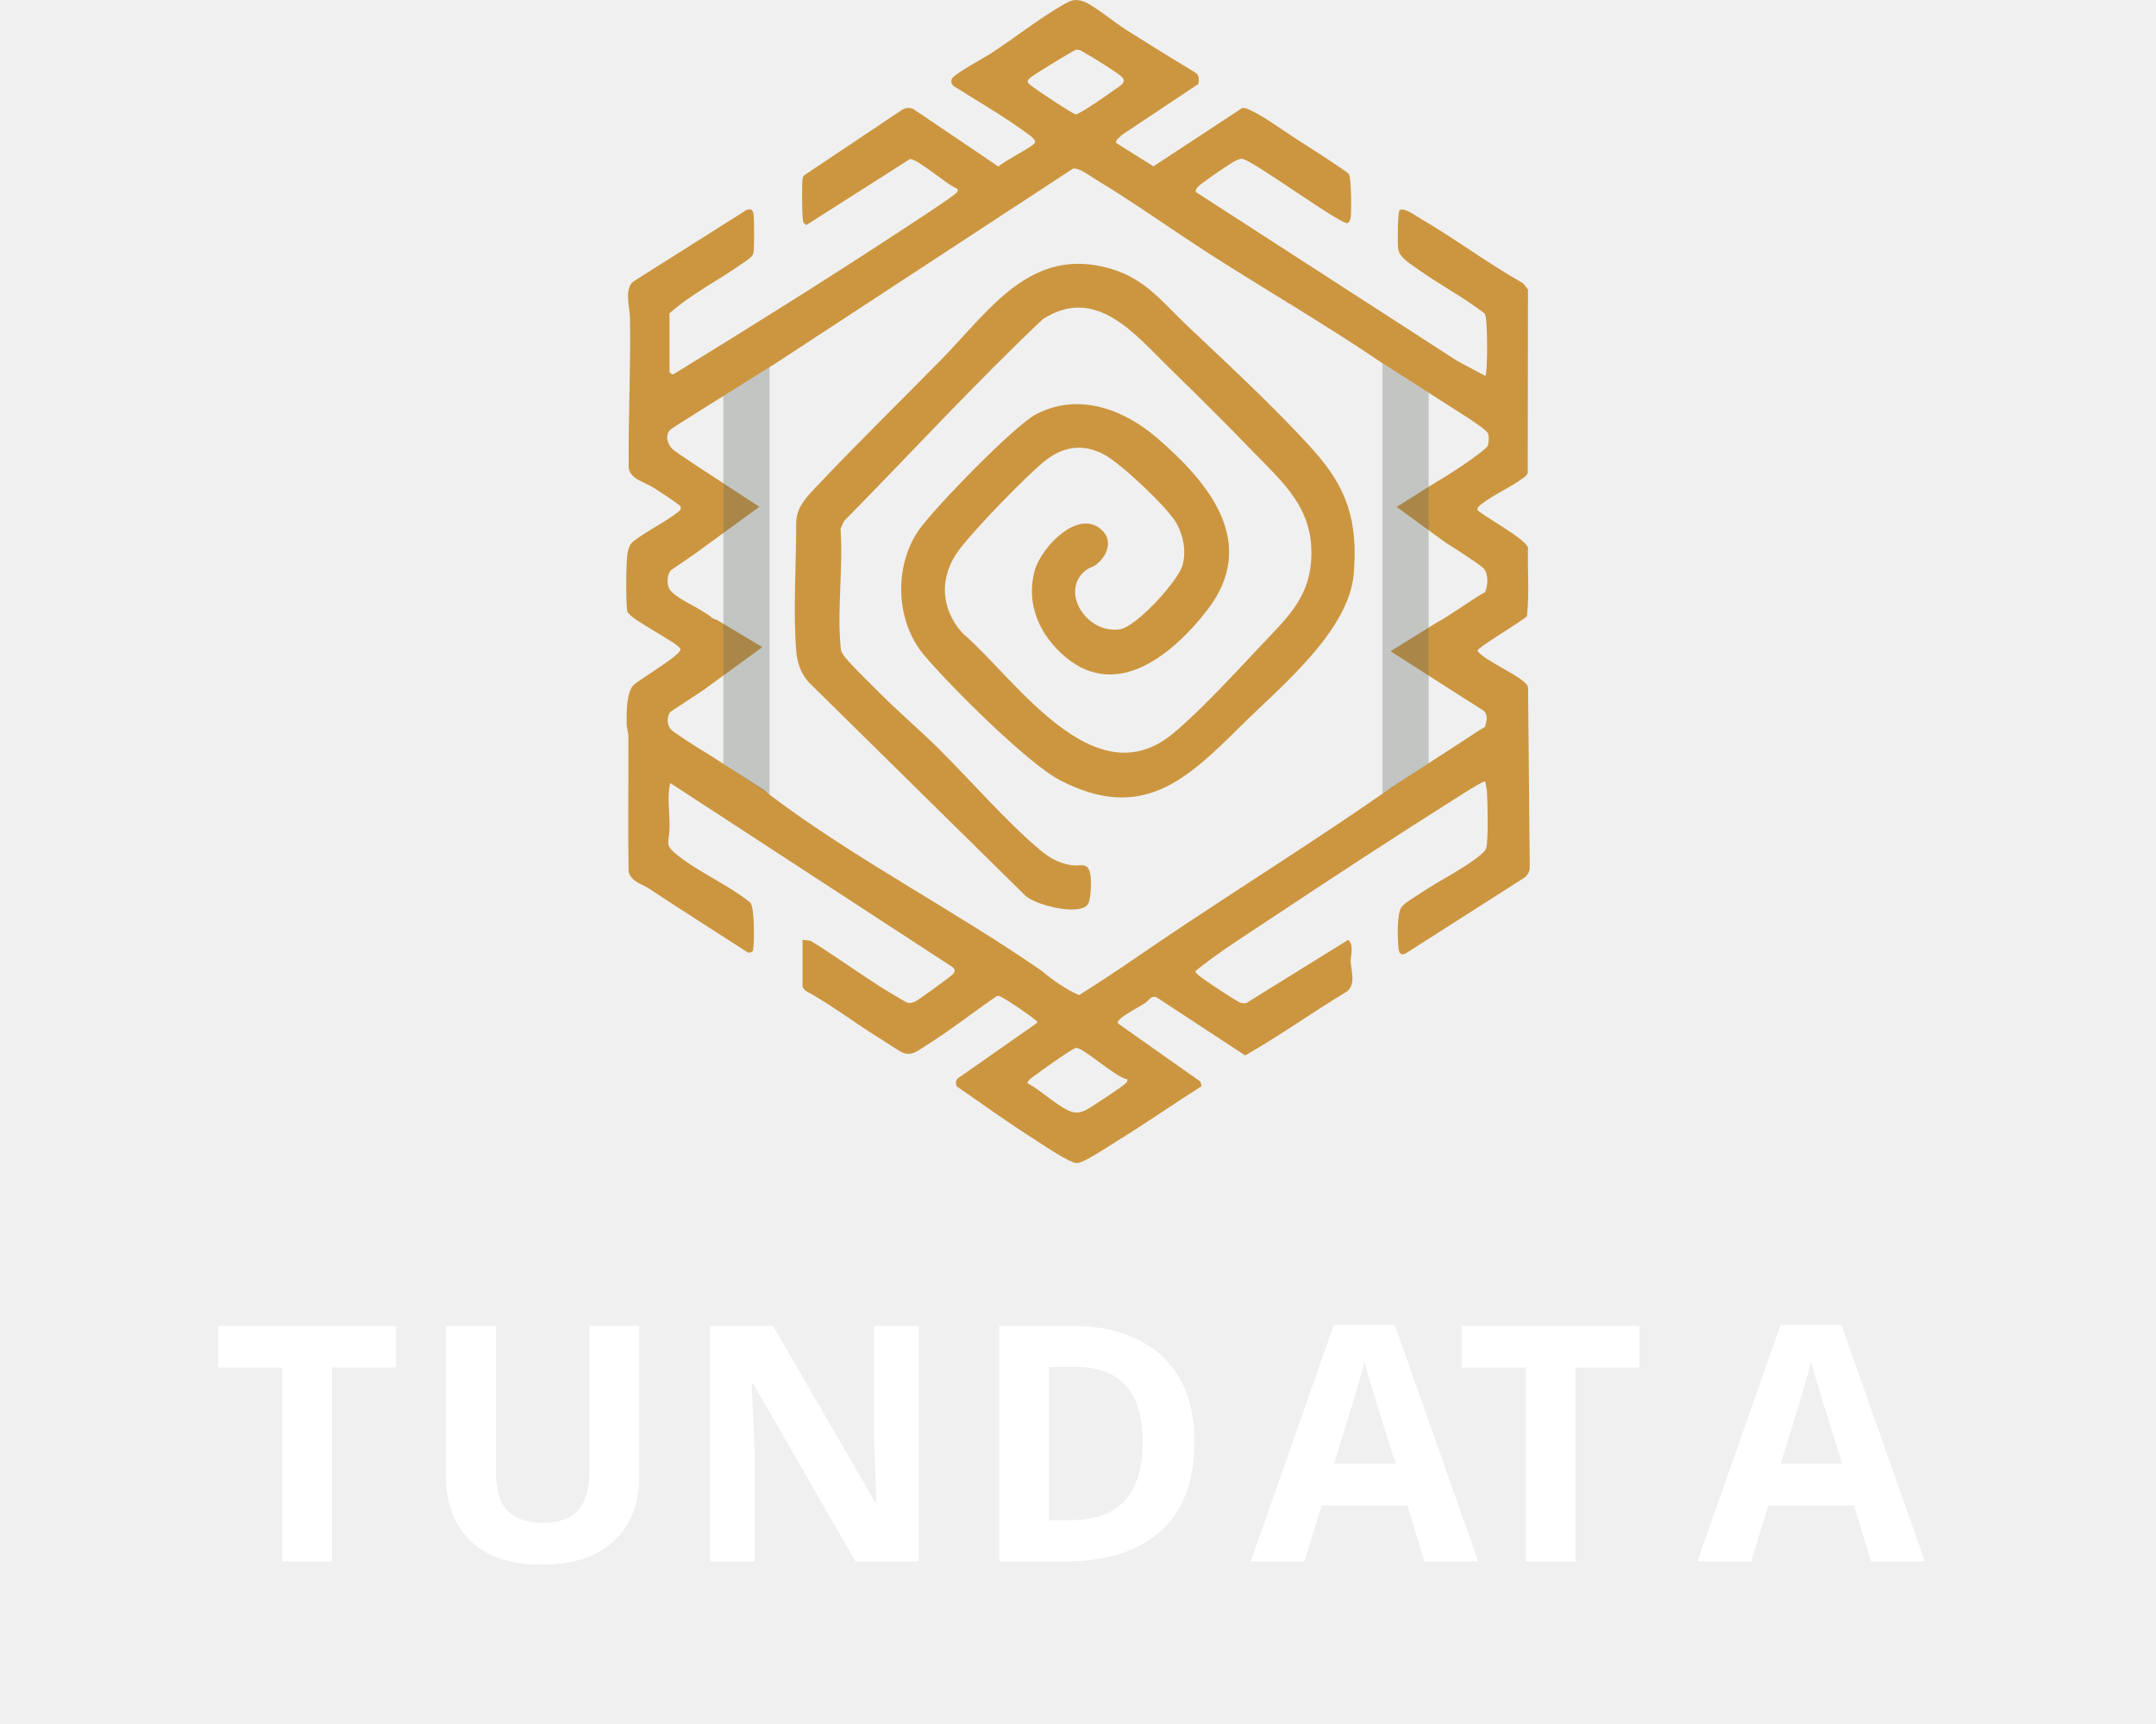
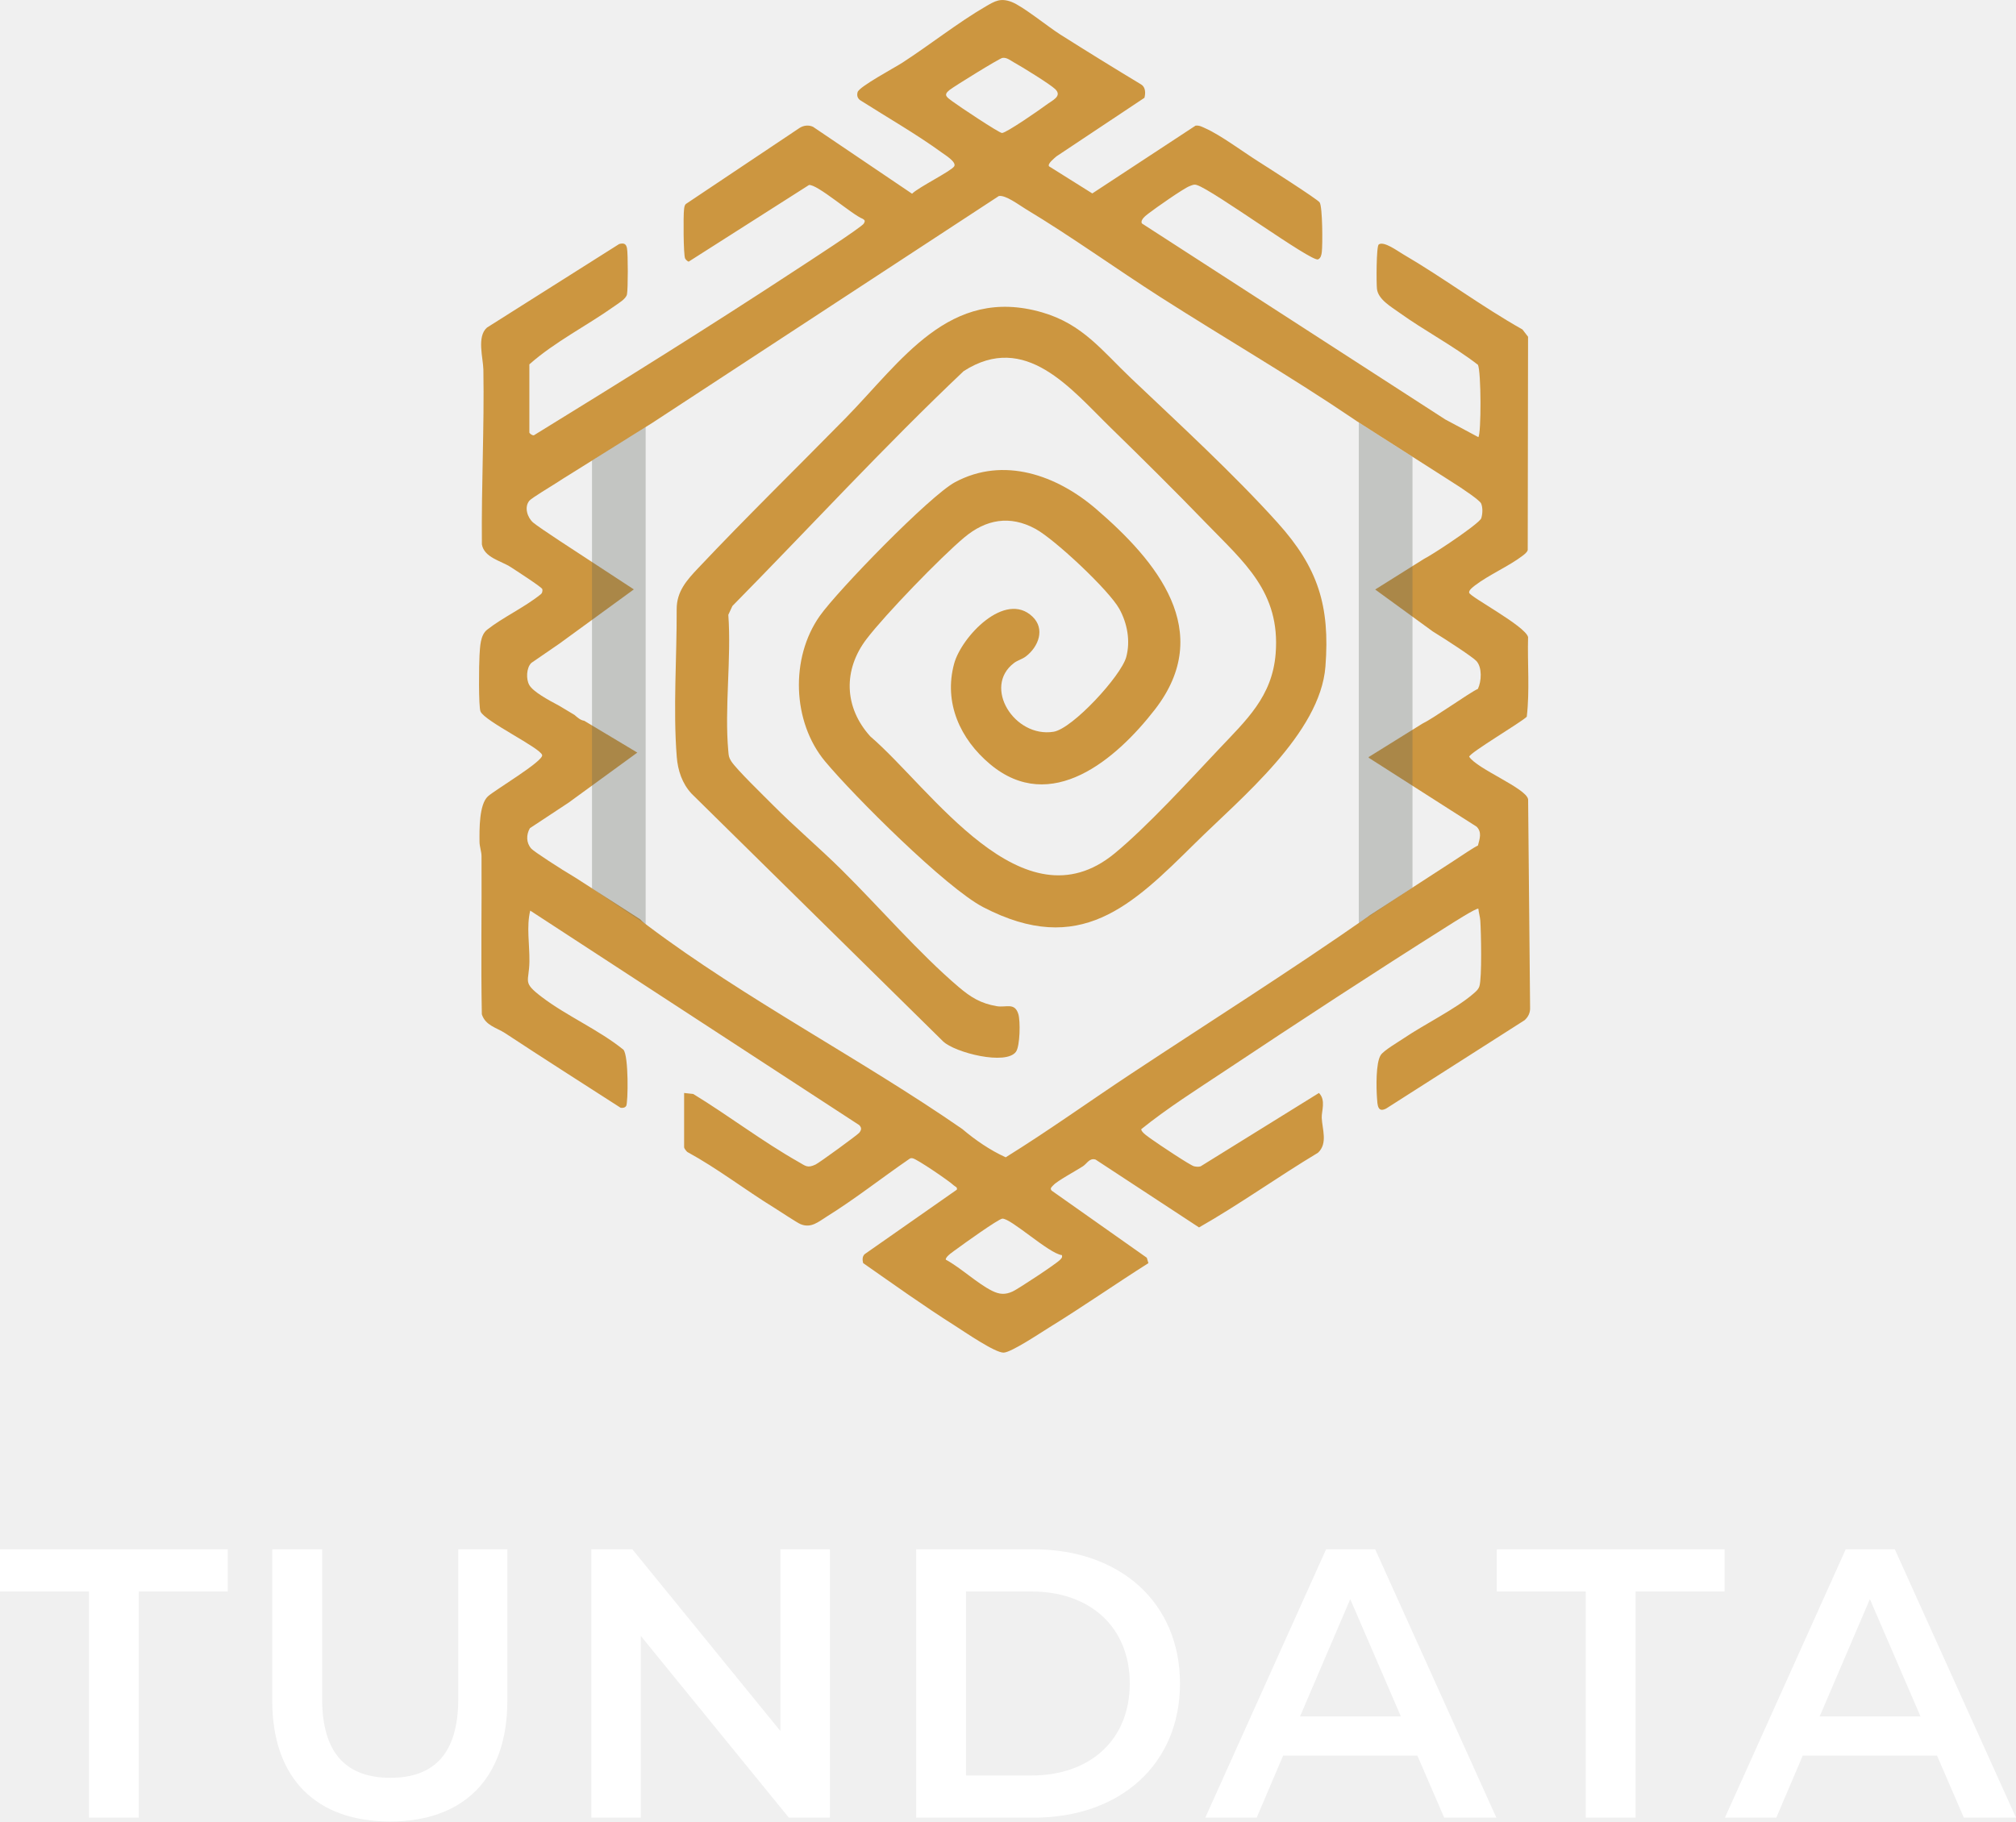
- <svg xmlns="http://www.w3.org/2000/svg" id="Capa_1" data-name="Capa 1" viewBox="0 0 1360.34 1087.19">
+ <svg xmlns="http://www.w3.org/2000/svg" id="Capa_1" data-name="Capa 1" viewBox="0 0 1093.45 988.21">
  <defs>
    <style>
      .cls-1 {
-         letter-spacing: 0em;
+         fill: #fff;
      }

      .cls-2 {
-         fill: #fff;
-         font-family: Montserrat-SemiBold, Montserrat;
-         font-size: 208px;
-         font-weight: 600;
+         fill: #cc9640;
      }

      .cls-3 {
-         fill: #cc9640;
-       }
- 
-       .cls-4 {
-         letter-spacing: .02em;
-       }
- 
-       .cls-5 {
-         letter-spacing: .04em;
-       }
- 
-       .cls-6 {
        fill: #5d655a;
        opacity: .31;
      }
- 
-       .cls-7 {
-         letter-spacing: .03em;
-       }
    </style>
  </defs>
-   <text class="cls-2" transform="translate(133.55 985.13)">
-     <tspan class="cls-4" x="0" y="0">T</tspan>
-     <tspan class="cls-5" x="130.21" y="0">UN</tspan>
-     <tspan class="cls-7" x="478.19" y="0">D</tspan>
-     <tspan class="cls-1" x="655.61" y="0">AT</tspan>
-     <tspan class="cls-5" x="937.45" y="0">A</tspan>
-   </text>
  <g>
-     <path class="cls-3" d="M783.59,457.38c-34.43,34.04-62.56,62.02-114.96,34.8-20.23-10.51-70.13-60.31-85.8-79.11-17.84-21.41-18.96-56.14-2.9-78.89,9.84-13.94,59.71-65.23,73.36-72.57,26.42-14.2,55.29-3.74,76.5,14.49,32.84,28.23,64.84,66.39,31.88,108.88-20.87,26.9-56.28,57.35-89.38,29.58-16.17-13.57-25.22-33.25-19.48-54.48,3.91-14.46,27.6-39.82,42.52-25.53,6.98,6.68,3.24,16.31-3.54,21.53-2.05,1.57-4.53,2.13-6.43,3.56-17.23,12.97.14,40.75,21.37,37.36,10.32-1.65,36.65-30.32,39.43-40.53,2.36-8.7.59-18.27-3.7-26.07-5.62-10.22-35.09-37.79-45.5-43.46-13.88-7.56-26.88-5.22-38.66,4.66-12.88,10.8-42.74,41.68-52.93,55.01-12.85,16.8-12.29,37.15,2,52.92,33,28.28,82.54,104.49,132.43,63.52,17.38-14.28,40.55-39.57,56.47-56.47,14.96-15.88,29.11-28.6,30.94-52.02,2.62-33.44-17.24-49.55-37.94-70.97-16.8-17.4-34.16-34.57-51.47-51.47-21.68-21.16-46.31-52.32-79.81-30.78-43.2,40.91-83.63,84.98-125.44,127.43l-2.21,4.78c1.73,23.85-2.16,50.56,0,74.05.22,2.43.24,3.26,1.59,5.4,2.68,4.25,17.76,18.87,22.41,23.56,12.05,12.15,25.37,23.38,37.54,35.43,20.24,20.03,42.2,45.48,63.43,63.51,6.54,5.56,11.93,8.89,20.61,10.38,5.08.87,9.73-2.2,11.72,4.27,1.17,3.79.93,17.28-1.25,20.4-5.31,7.6-33.19.55-39.56-5.58l-136.45-134.41c-5.08-5.49-7.43-12.58-8.01-19.98-2.04-25.98.08-54.1-.04-79.99-.05-9.73,5.49-15.84,11.67-22.39,25.96-27.52,53.3-54.23,79.75-81.16,30.49-31.04,56.47-72.11,106.76-57.58,22.03,6.37,32.6,20.87,48.24,35.72,26.02,24.71,55.59,51.85,79.51,78.41,21.85,24.27,28.49,44.95,25.95,77.97-2.8,36.36-45.73,71.22-70.6,95.81Z" />
-     <path class="cls-3" d="M964.12,433.57c-1.13-5.98-27.64-16.38-31.93-23.01.01-2.05,28.03-18.56,31.22-21.72,1.66-14.22.32-28.86.71-43.22-1.59-6.05-31.38-21.7-31.96-24.05-.33-1.33,2.08-3.13,3.07-3.89,7.53-5.77,18.78-10.68,25.85-16.13,1.07-.83,2.46-1.8,2.85-3.14l.18-115.71-3.04-3.95c-22.31-12.56-42.89-28.08-64.98-40.96-2.75-1.6-10.21-7.15-12.98-5.16-1.33.96-1.31,21.05-.96,24.09.67,5.74,7.62,9.65,12.1,12.88,13.6,9.78,29.31,17.99,42.66,28.3,1.81,3.55,1.84,37.78.22,39.25l-17.9-9.57-164.56-106.35c-1.08-1.98,2.28-4.4,3.63-5.45,3.58-2.78,18.88-13.53,22.21-14.79,1.33-.51,2.47-1.13,3.96-.6,8.82,2.73,62.24,41.92,65.76,40.33,1.49-.68,1.83-2.49,2.01-3.97.48-4.01.42-24.42-1.16-26.92-1.07-1.71-29.23-19.66-33.56-22.41-7.9-5.01-20.36-14.22-28.25-17.72-1.8-.8-3.41-1.81-5.52-1.53l-55.99,36.77-23.48-14.72c-.97-1.41,3.09-4.54,4.06-5.41l47.7-31.75c.66-2.56.65-5.78-1.82-7.26-14.7-8.87-29.36-17.92-43.87-27.1-6.63-4.2-20.28-15.33-26.34-17.64-6.09-2.32-9.08-.45-14.02,2.41-15,8.71-30.49,20.99-45.36,30.61-4.03,2.61-23.35,12.93-24.16,15.9-.48,1.75-.13,3.22,1.31,4.33,14.55,9.28,30.53,18.41,44.43,28.52,1.77,1.29,8.1,5.15,6.63,7.43-1.71,2.64-19.39,11.34-22.84,14.84l-53.71-36.3c-2.35-1.12-5.13-.78-7.29.6l-61.68,41.26c-.84.85-.85,1.9-1,3-.43,3.26-.34,24.46.57,26.52.26.59,1.36,1.71,1.97,1.75l65.22-41.55c4.38-.64,23.5,16.19,29.21,18.36,1.29.79,1.24,1.21.58,2.49-1.01,1.95-31.52,21.69-36.21,24.77-47,30.88-94.95,60.74-142.78,90.16-.87.15-2.27-.88-2.45-1.51v-36.98c13.95-12.34,31.16-20.91,46.29-31.67,2.19-1.56,6.18-3.87,6.66-6.33.58-2.95.58-21.97.01-24.97-.48-2.54-1.77-2.96-4.25-2.31l-71.67,45.31c-5.69,4.87-2.09,16.54-1.98,22.91.53,31.62-1.14,63.16-.81,94.76,1.28,7.17,10.37,8.86,15.67,12.31,2.23,1.45,16.94,10.92,17.12,11.95.19,1.12-.07,2.28-1.07,2.94-8.59,6.92-20.5,12.44-28.9,19.08-3.7,2.93-3.8,9.13-4.11,13.88-.29,4.45-.59,27.96.56,30.51,2.42,5.34,32.61,19.79,33.42,23.62.7,3.33-25.72,18.98-29.43,22.39-4.78,4.4-4.6,17.85-4.55,24.53.02,2.85,1.07,5.31,1.09,7.9.17,28.59-.39,57.2.17,85.79,1.96,6.19,8.12,7.27,12.7,10.29,20.73,13.66,41.76,27.04,62.58,40.44,1.13.13,2.31.04,3.01-.99,1.05-1.53,1.42-27.48-1.53-30.55-13.4-10.84-30.82-18.31-44.33-28.63-10.71-8.18-6.75-7.79-6.62-19.27.11-9.29-1.67-18.87.44-27.53l178.47,116.38c1.4,1.51,1.19,2.56.01,4.11-.89,1.16-21.76,16.35-23.72,17.27-4.48,2.1-5.39.76-9.25-1.42-19.59-11.09-37.86-25.12-57.09-36.86l-4.96-.54v29.48c0,.53,1.17,2.05,1.75,2.53,16.47,8.98,31.36,20.58,47.3,30.37,2.91,1.79,12.12,7.98,14.17,8.81,5.7,2.32,9.6-1.3,14.27-4.21,15.43-9.61,29.8-20.99,44.77-31.27.57-.42,1.09-.39,1.75-.27,2.39.45,20,12.46,22.25,14.69.7.69,2.06.85,1.67,2.32l-49.98,34.98c-1.37,1.24-1.26,3.19-.85,4.85,16.49,11.5,32.93,23.31,49.92,34.06,5.03,3.19,21.67,14.69,26.32,14.52,4.2-.16,19.78-10.62,24.49-13.52,18.24-11.23,35.9-23.55,54-35.03l-.87-2.93-51.58-36.39c-1.23-1.36.18-2.13,1-3.06,1.88-2.15,12.45-7.91,15.86-10.12,2.37-1.53,3.58-4.7,6.93-3.69l56.13,36.82c22-12.53,42.74-27.45,64.5-40.51,5.44-5.04,2.29-12.9,2.04-18.94-.16-3.74,2.38-9.54-1.51-13.5l-64.18,39.81c-1.19.37-2.32.21-3.51-.02-1.98-.38-19.66-12.22-22.65-14.39-1.49-1.08-6.3-4.14-6.02-5.77,14.28-11.51,30.06-21.45,45.39-31.64,40-26.61,80.51-53.13,121.14-78.75,1.94-1.23,15.5-9.91,16.3-9.18.19,2.19.9,4.24,1.05,6.46.42,6.25.95,30.86-.49,35.57-.57,1.86-2.22,3.16-3.63,4.36-9.31,7.97-26.43,16.45-37.21,23.75-3.02,2.05-11.12,6.77-12.71,9.28-2.7,4.28-2.38,17.7-2.01,23.05.27,3.98.33,8.34,5,5.91l75.04-47.9c2.08-1.84,3.16-4.18,3.01-6.98l-1.07-112.96ZM651.98,55.06c-2.99-2.3-5.33-3.38-1.61-6.27,2.69-2.09,27-17.13,28.66-17.38,2.37-.35,4.29,1.38,6.17,2.41,4.18,2.29,19.59,11.79,22.44,14.53,4.04,3.89-1.7,6.15-5.05,8.69-3.18,2.41-21.51,15.11-23.81,15.11-1.59,0-24-14.94-26.8-17.1ZM711.27,680.93c.32,1.4-.21,1.64-.97,2.51-1.77,2.02-22.82,15.89-25.75,17.22-4.09,1.86-7.16,1.62-11.16-.36-7.94-3.94-16.99-12.52-25.09-16.9-.39-1.64,4.72-4.88,6.08-5.9,3.26-2.45,22.42-16.17,24.56-16.35,4.54-.38,25.4,19.05,32.32,19.77ZM936.89,458.76c-1.6.59-8.19,5.04-14.66,9.29h0s-.04.02-.04.02c-1.57,1.03-3.12,2.04-4.6,2.98l-39.89,25.88s0,.06,0,.08c-42.15,29.48-85.67,56.95-128.57,85.32-22.8,15.07-45.2,31.19-68.33,45.53-8.42-3.8-16.57-9.41-23.56-15.35-54.43-37.72-117.92-70.62-170.57-110.28-1.44-1.08-2.89-2.12-4.09-3.47l-35.14-22.59c-8.15-4.81-22.52-14.17-23.92-15.73-2.81-3.11-2.87-7.51-.79-11.13l20.98-13.85,37.28-27.16-28.8-17.27c-2.07-.3-3.69-1.8-5.31-3.19l-8.18-4.9h0c-6.29-3.34-14.24-7.68-16.31-11.31-1.81-3.18-1.6-9.33,1.12-11.98l15.19-10.44,40.41-29.45-39.58-25.91c-.21-.14-.42-.28-.63-.41l-.2-.13h0c-6.23-4.09-12.61-8.45-14.17-9.78-3.11-2.65-5.04-8.35-2.08-11.9,1.21-1.45,11.85-7.82,14.47-9.52,1.37-.89,5.72-3.7,9.7-6.12l42.41-26.51,188.03-123.12c3.64-.73,11.09,4.94,14.57,7.03,24.88,14.96,48.71,32.21,73.12,47.82,34.72,22.2,70.68,43.03,104.78,66.13.37.25.98.66,1.7,1.16h0s50.27,32.12,50.27,32.12h0c8.16,5.1,16.47,10.89,17.16,12.52.97,2.28.82,5.69.07,8.03-.51,1.6-8.98,7.83-17.23,13.38h0s-.02.01-.02.01c-5.57,3.75-11.03,7.2-13.87,8.7l-26.4,16.56,31.27,22.78c7.53,4.61,21.74,13.93,23.63,16.03,3.17,3.51,2.79,10.9.79,15.13-1.99.78-8.67,5.25-15.4,9.69h0c-5.92,3.92-11.88,7.81-14.69,9.14l-29.11,18.11c0,.13,0,.27,0,.4l43.88,28.06,14.63,9.32c3.02,3.03,1.66,6.61.72,10.24Z" />
-     <polygon class="cls-6" points="485.52 501.41 456.41 481.97 456.41 249.82 485.52 231.61 485.52 501.41" />
-     <polygon class="cls-6" points="872.32 500.77 901.43 481.56 901.43 247.84 872.32 229.23 872.32 500.77" />
+     <path class="cls-1" d="M48.25,863.41H0v-22.88h123.55v22.88h-48.25v122.72h-27.04v-122.72Z" />
+     <path class="cls-1" d="M147.68,922.69v-82.16h27.04v81.12c0,29.95,13.52,42.85,37.02,42.85s36.81-12.9,36.81-42.85v-81.12h26.62v82.16c0,42.43-23.92,65.52-63.65,65.52s-63.85-23.09-63.85-65.52Z" />
+     <path class="cls-1" d="M450.11,840.53v145.59h-22.26l-80.29-98.59v98.59h-26.83v-145.59h22.25l80.29,98.59v-98.59h26.83Z" />
+     <path class="cls-1" d="M496.91,840.53h63.65c47.21,0,79.45,29.12,79.45,72.8s-32.24,72.8-79.45,72.8h-63.65v-145.59ZM559.31,963.25c32.45,0,53.46-19.76,53.46-49.92s-21.01-49.92-53.46-49.92h-35.36v99.84h35.36Z" />
+     <path class="cls-1" d="M768.76,952.43h-72.8l-14.35,33.69h-27.87l65.52-145.59h26.62l65.72,145.59h-28.29l-14.56-33.69ZM759.82,931.22l-27.46-63.65-27.25,63.65h54.7Z" />
+     <path class="cls-1" d="M860.08,863.41h-48.25v-22.88h123.55v22.88h-48.26v122.72h-27.04v-122.72Z" />
+     <path class="cls-1" d="M1050.6,952.43h-72.8l-14.35,33.69h-27.87l65.52-145.59h26.62l65.73,145.59h-28.29l-14.56-33.69ZM1041.66,931.22l-27.46-63.65-27.25,63.65h54.7Z" />
+   </g>
+   <g>
+     <path class="cls-2" d="M648.28,457.38c-34.43,34.04-62.56,62.02-114.96,34.8-20.23-10.51-70.13-60.31-85.8-79.11-17.84-21.41-18.96-56.14-2.9-78.89,9.84-13.94,59.71-65.23,73.36-72.57,26.42-14.2,55.29-3.74,76.5,14.49,32.84,28.23,64.84,66.39,31.88,108.88-20.87,26.9-56.28,57.35-89.38,29.58-16.17-13.57-25.22-33.25-19.48-54.48,3.91-14.46,27.6-39.82,42.52-25.53,6.98,6.68,3.24,16.31-3.54,21.53-2.05,1.57-4.53,2.13-6.43,3.56-17.23,12.97.14,40.75,21.37,37.36,10.32-1.65,36.65-30.32,39.43-40.53,2.36-8.7.59-18.27-3.7-26.07-5.62-10.22-35.09-37.79-45.5-43.46-13.88-7.56-26.88-5.22-38.66,4.66-12.88,10.8-42.74,41.68-52.93,55.01-12.85,16.8-12.29,37.15,2,52.92,33,28.28,82.54,104.49,132.43,63.52,17.38-14.28,40.55-39.57,56.47-56.47,14.96-15.88,29.11-28.6,30.94-52.02,2.62-33.44-17.24-49.55-37.94-70.97-16.8-17.4-34.16-34.57-51.47-51.47-21.68-21.16-46.31-52.32-79.81-30.78-43.2,40.91-83.63,84.98-125.44,127.43l-2.21,4.78c1.73,23.85-2.16,50.56,0,74.05.22,2.43.24,3.26,1.59,5.4,2.68,4.25,17.76,18.87,22.41,23.56,12.05,12.15,25.37,23.38,37.54,35.43,20.24,20.03,42.2,45.48,63.43,63.51,6.54,5.56,11.93,8.89,20.61,10.38,5.08.87,9.73-2.2,11.72,4.27,1.17,3.79.93,17.28-1.25,20.4-5.31,7.6-33.19.55-39.56-5.58l-136.45-134.41c-5.08-5.49-7.43-12.58-8.01-19.98-2.04-25.98.08-54.1-.04-79.99-.05-9.73,5.49-15.84,11.67-22.39,25.96-27.52,53.3-54.23,79.75-81.16,30.49-31.04,56.47-72.11,106.76-57.58,22.03,6.37,32.6,20.87,48.24,35.72,26.02,24.71,55.59,51.85,79.51,78.41,21.85,24.27,28.49,44.95,25.95,77.97-2.8,36.36-45.73,71.22-70.6,95.81Z" />
+     <path class="cls-2" d="M828.81,433.57c-1.13-5.98-27.64-16.38-31.93-23.01.01-2.05,28.03-18.56,31.22-21.72,1.66-14.22.32-28.86.71-43.22-1.59-6.05-31.38-21.7-31.96-24.05-.33-1.33,2.08-3.13,3.07-3.89,7.53-5.77,18.78-10.68,25.85-16.13,1.07-.83,2.46-1.8,2.85-3.14l.18-115.71-3.04-3.95c-22.31-12.56-42.89-28.08-64.98-40.96-2.75-1.6-10.21-7.15-12.98-5.16-1.33.96-1.31,21.05-.96,24.09.67,5.74,7.62,9.65,12.1,12.88,13.6,9.78,29.31,17.99,42.66,28.3,1.81,3.55,1.84,37.78.22,39.25l-17.9-9.57-164.56-106.35c-1.08-1.98,2.28-4.4,3.63-5.45,3.58-2.78,18.88-13.53,22.21-14.79,1.33-.51,2.47-1.13,3.96-.6,8.82,2.73,62.24,41.92,65.76,40.33,1.49-.68,1.83-2.49,2.01-3.97.48-4.01.42-24.42-1.16-26.92-1.07-1.71-29.23-19.66-33.56-22.41-7.9-5.01-20.36-14.22-28.25-17.72-1.8-.8-3.41-1.81-5.52-1.53l-55.99,36.77-23.48-14.72c-.97-1.41,3.09-4.54,4.06-5.41l47.7-31.75c.66-2.56.65-5.78-1.82-7.26-14.7-8.87-29.36-17.92-43.87-27.1-6.63-4.2-20.28-15.33-26.34-17.64-6.09-2.32-9.08-.45-14.02,2.41-15,8.71-30.49,20.99-45.36,30.61-4.03,2.61-23.35,12.93-24.16,15.9-.48,1.75-.13,3.22,1.31,4.33,14.55,9.28,30.53,18.41,44.43,28.52,1.77,1.29,8.1,5.15,6.63,7.43-1.71,2.64-19.39,11.34-22.84,14.84l-53.71-36.3c-2.35-1.12-5.13-.78-7.29.6l-61.68,41.26c-.84.85-.85,1.9-1,3-.43,3.26-.34,24.46.57,26.52.26.59,1.36,1.71,1.97,1.75l65.22-41.55c4.38-.64,23.5,16.19,29.21,18.36,1.29.79,1.24,1.21.58,2.49-1.01,1.95-31.52,21.69-36.21,24.77-47,30.88-94.95,60.74-142.78,90.16-.87.15-2.27-.88-2.45-1.51v-36.98c13.95-12.34,31.16-20.91,46.29-31.67,2.19-1.56,6.18-3.87,6.66-6.33.58-2.95.58-21.97.01-24.97-.48-2.54-1.77-2.96-4.25-2.31l-71.67,45.31c-5.69,4.87-2.09,16.54-1.98,22.91.53,31.62-1.14,63.16-.81,94.76,1.28,7.17,10.37,8.86,15.67,12.31,2.23,1.45,16.94,10.92,17.12,11.95.19,1.12-.07,2.28-1.07,2.94-8.59,6.92-20.5,12.44-28.9,19.08-3.7,2.93-3.8,9.13-4.11,13.88-.29,4.45-.59,27.96.56,30.51,2.42,5.34,32.61,19.79,33.42,23.62.7,3.33-25.72,18.98-29.43,22.39-4.78,4.4-4.6,17.85-4.55,24.53.02,2.85,1.07,5.31,1.09,7.9.17,28.59-.39,57.2.17,85.79,1.96,6.19,8.12,7.27,12.7,10.29,20.73,13.66,41.76,27.04,62.58,40.44,1.13.13,2.31.04,3.01-.99,1.05-1.53,1.42-27.48-1.53-30.55-13.4-10.84-30.82-18.31-44.33-28.63-10.71-8.18-6.75-7.79-6.62-19.27.11-9.29-1.67-18.87.44-27.53l178.47,116.38c1.4,1.51,1.19,2.56.01,4.11-.89,1.16-21.76,16.35-23.72,17.27-4.48,2.1-5.39.76-9.25-1.42-19.59-11.09-37.86-25.12-57.09-36.86l-4.96-.54v29.48c0,.53,1.17,2.05,1.75,2.53,16.47,8.98,31.36,20.58,47.3,30.37,2.91,1.79,12.12,7.98,14.17,8.81,5.7,2.32,9.6-1.3,14.27-4.21,15.43-9.61,29.8-20.99,44.77-31.27.57-.42,1.09-.39,1.75-.27,2.39.45,20,12.46,22.25,14.69.7.69,2.06.85,1.67,2.32l-49.98,34.98c-1.37,1.24-1.26,3.19-.85,4.85,16.49,11.5,32.93,23.31,49.92,34.06,5.03,3.19,21.67,14.69,26.32,14.52,4.2-.16,19.78-10.62,24.49-13.52,18.24-11.23,35.9-23.55,54-35.03l-.87-2.93-51.58-36.39c-1.23-1.36.18-2.13,1-3.06,1.88-2.15,12.45-7.91,15.86-10.12,2.37-1.53,3.58-4.7,6.93-3.69l56.13,36.82c22-12.53,42.74-27.45,64.5-40.51,5.44-5.04,2.29-12.9,2.04-18.94-.16-3.74,2.38-9.54-1.51-13.5l-64.18,39.81c-1.19.37-2.32.21-3.51-.02-1.98-.38-19.66-12.22-22.65-14.39-1.49-1.08-6.3-4.14-6.02-5.77,14.28-11.51,30.06-21.45,45.39-31.64,40-26.61,80.51-53.13,121.14-78.75,1.94-1.23,15.5-9.91,16.3-9.18.19,2.19.9,4.24,1.05,6.46.42,6.25.95,30.86-.49,35.57-.57,1.86-2.22,3.16-3.63,4.36-9.31,7.97-26.43,16.45-37.21,23.75-3.02,2.05-11.12,6.77-12.71,9.28-2.7,4.28-2.38,17.7-2.01,23.05.27,3.98.33,8.34,5,5.91l75.04-47.9c2.08-1.84,3.16-4.18,3.01-6.98l-1.07-112.96ZM516.67,55.06c-2.99-2.3-5.33-3.38-1.61-6.27,2.69-2.09,27-17.13,28.66-17.38,2.37-.35,4.29,1.38,6.17,2.41,4.18,2.29,19.59,11.79,22.44,14.53,4.04,3.89-1.7,6.15-5.05,8.69-3.18,2.41-21.51,15.11-23.81,15.11-1.59,0-24-14.94-26.8-17.1ZM575.96,680.93c.32,1.4-.21,1.64-.97,2.51-1.77,2.02-22.82,15.89-25.75,17.22-4.09,1.86-7.16,1.62-11.16-.36-7.94-3.94-16.99-12.52-25.09-16.9-.39-1.64,4.72-4.88,6.08-5.9,3.26-2.45,22.42-16.17,24.56-16.35,4.54-.38,25.4,19.05,32.32,19.77ZM801.57,458.76c-1.6.59-8.19,5.04-14.66,9.29h0s-.04.02-.04.02c-1.57,1.03-3.12,2.04-4.6,2.98l-39.89,25.88s0,.06,0,.08c-42.15,29.48-85.67,56.95-128.57,85.32-22.8,15.07-45.2,31.19-68.33,45.53-8.42-3.8-16.57-9.41-23.56-15.35-54.43-37.72-117.92-70.62-170.57-110.28-1.44-1.08-2.89-2.12-4.09-3.47l-35.14-22.59c-8.15-4.81-22.52-14.17-23.92-15.73-2.81-3.11-2.87-7.51-.79-11.13l20.98-13.85,37.28-27.16-28.8-17.27c-2.07-.3-3.69-1.8-5.31-3.19l-8.18-4.9h0c-6.29-3.34-14.24-7.68-16.31-11.31-1.81-3.18-1.6-9.33,1.12-11.98l15.19-10.44,40.41-29.45-39.58-25.91c-.21-.14-.42-.28-.63-.41l-.2-.13h0c-6.23-4.09-12.61-8.45-14.17-9.78-3.11-2.65-5.04-8.35-2.08-11.9,1.21-1.45,11.85-7.82,14.47-9.52,1.37-.89,5.72-3.7,9.7-6.12l42.41-26.51,188.03-123.12c3.64-.73,11.09,4.94,14.57,7.03,24.88,14.96,48.71,32.21,73.12,47.82,34.72,22.2,70.68,43.03,104.78,66.13.37.25.98.66,1.7,1.16h0s50.27,32.12,50.27,32.12h0c8.16,5.1,16.47,10.89,17.16,12.52.97,2.28.82,5.69.07,8.03-.51,1.6-8.98,7.83-17.23,13.38h0s-.02.01-.02.01c-5.57,3.75-11.03,7.2-13.87,8.7l-26.4,16.56,31.27,22.78c7.53,4.61,21.74,13.93,23.63,16.03,3.17,3.51,2.79,10.9.79,15.13-1.99.78-8.67,5.25-15.4,9.69h0c-5.92,3.92-11.88,7.81-14.69,9.14l-29.11,18.11c0,.13,0,.27,0,.4l43.88,28.06,14.63,9.32c3.02,3.03,1.66,6.61.72,10.24Z" />
+     <polygon class="cls-3" points="350.2 501.41 321.1 481.97 321.1 249.82 350.2 231.61 350.2 501.41" />
+     <polygon class="cls-3" points="737.01 500.77 766.12 481.56 766.12 247.84 737.01 229.23 737.01 500.77" />
  </g>
</svg>
